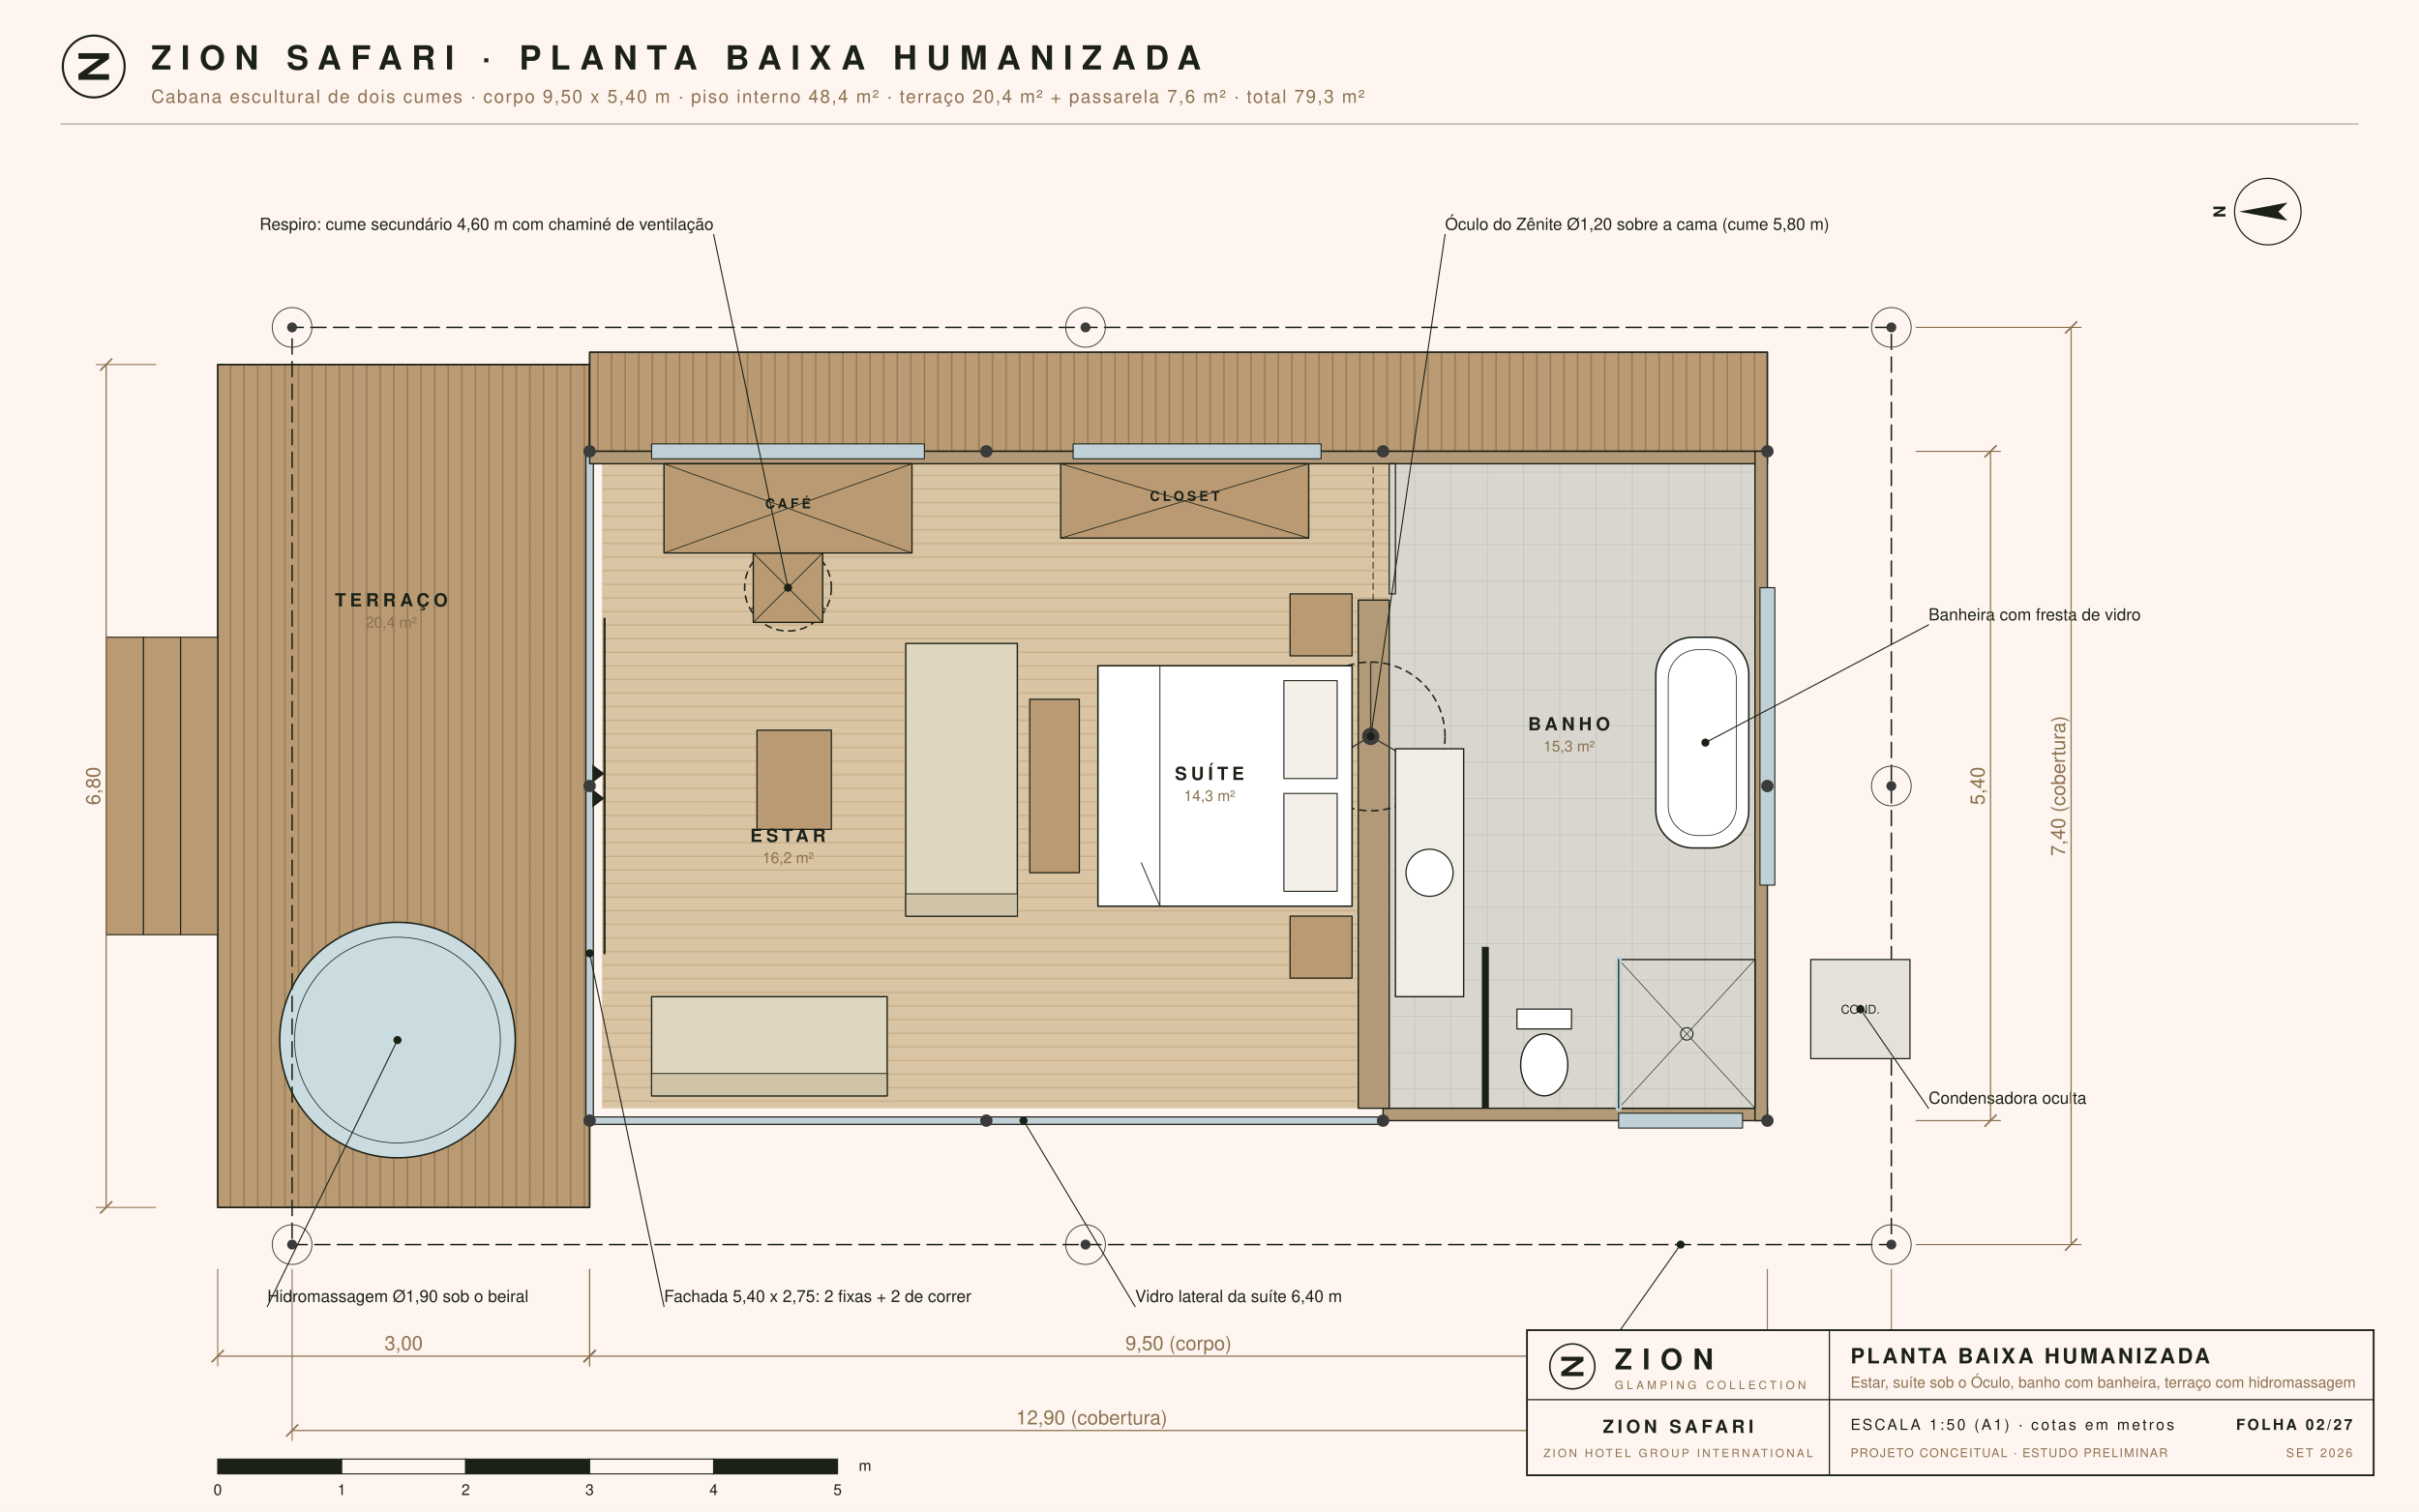
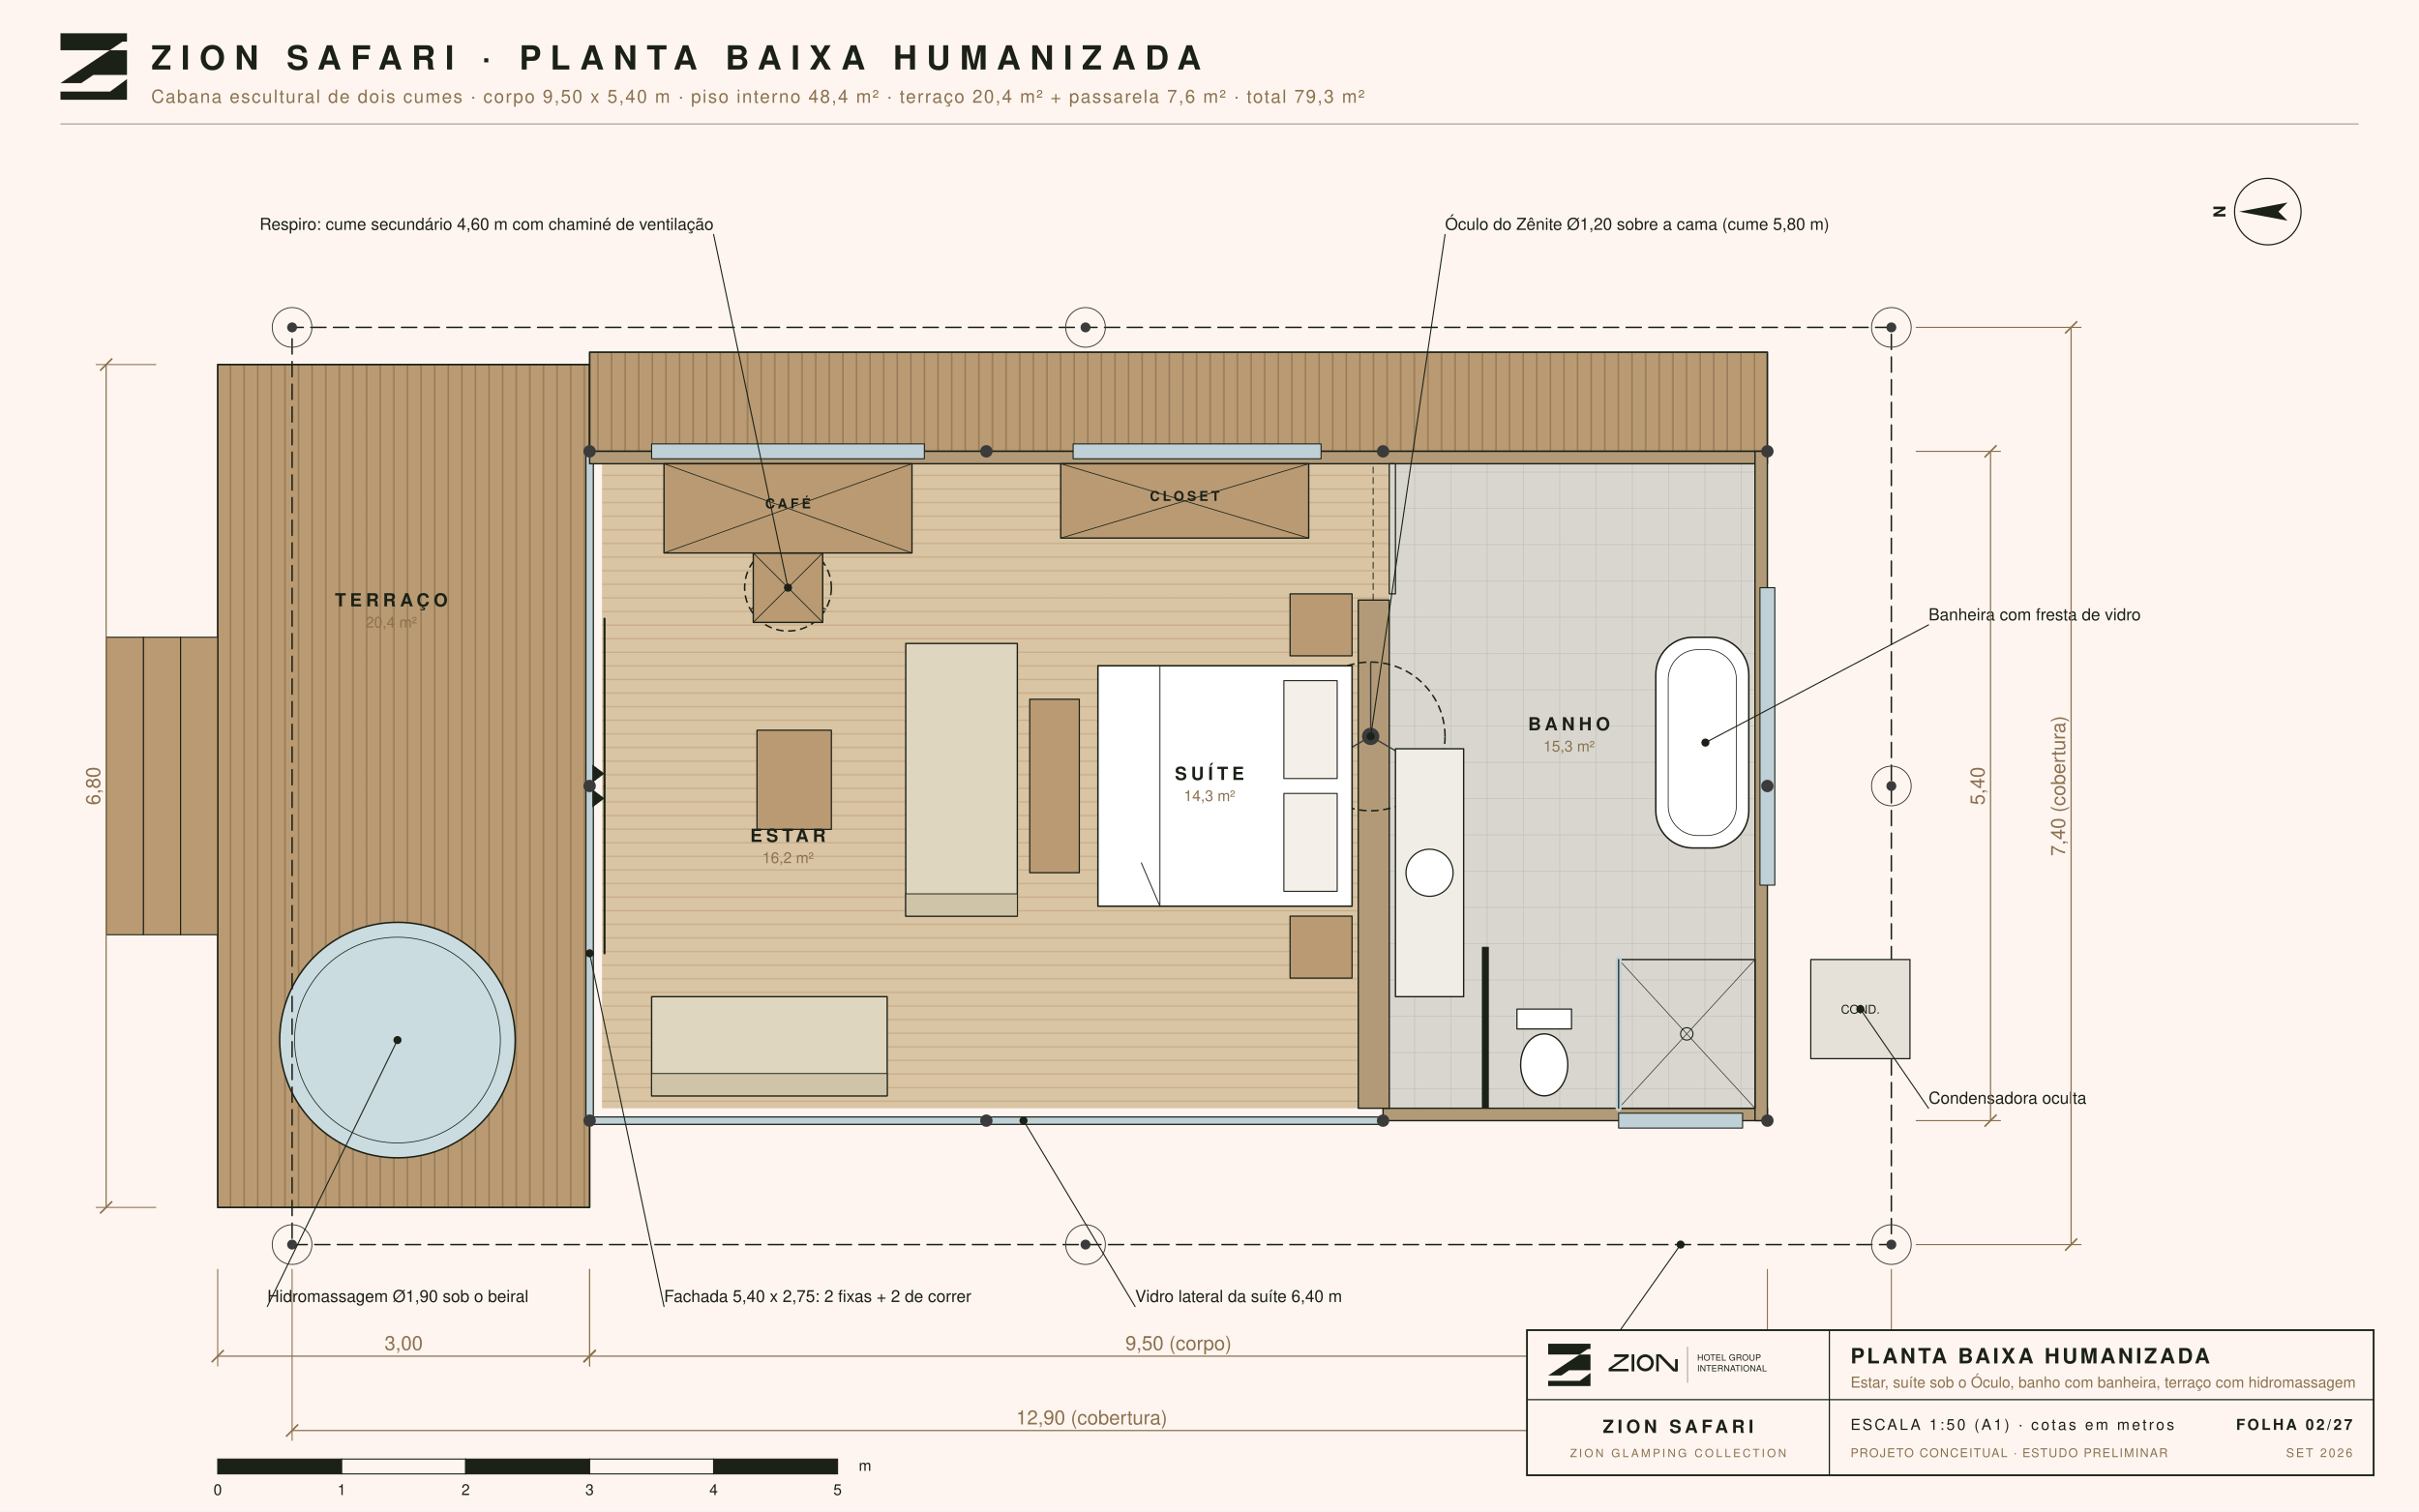
<svg xmlns="http://www.w3.org/2000/svg" viewBox="0 0 1600 1000" width="1600" height="1000" font-family="'DM Sans','Aventa',Helvetica,Arial,sans-serif">
  <defs>
    <pattern id="deck" width="9" height="60" patternUnits="userSpaceOnUse">
      <rect width="9" height="60" fill="#B99A73" />
      <line x1="8.5" y1="0" x2="8.5" y2="60" stroke="#8B714E" stroke-width="0.9" opacity="0.8" />
    </pattern>
    <pattern id="wood" width="60" height="9" patternUnits="userSpaceOnUse">
      <rect width="60" height="9" fill="#D9C4A3" />
      <line x1="0" y1="8.5" x2="60" y2="8.5" stroke="#B99A73" stroke-width="0.6" opacity="0.7" />
    </pattern>
    <pattern id="tile" width="24" height="24" patternUnits="userSpaceOnUse">
      <rect width="24" height="24" fill="#D8D6CF" />
      <path d="M0 0H24V24" fill="none" stroke="#B9B7AE" stroke-width="0.6" />
    </pattern>
  </defs>
  <rect width="1600" height="1000" fill="#FEF5F0" />
  <g transform="translate(40.00,22.00) scale(0.44)">
-     <circle cx="50" cy="50" r="46.5" fill="none" stroke="#1B2117" stroke-width="3.2" />
-     <polygon points="27,30 73,30 73,38.5 41,61.5 73,61.5 73,70 27,70 27,61.5 59,38.5 27,38.5" fill="#1B2117" />
+     <polygon points="0,0 100,0 100,12.5 93.4,12.5 74.1,25.5 0,25.5" fill="#1B2117" />
+     <polygon points="74.1,25.5 100,25.5 100,62.7 49.4,62.7 31.2,75 0,75" fill="#1B2117" />
+     <polygon points="0,87.7 74.5,87.7 100,68.9 100,100 0,100" fill="#1B2117" />
  </g>
  <text x="100.00" y="46.00" fill="#1B2117" text-anchor="start" style="font-family:'DM Sans','Aventa',Helvetica,Arial,sans-serif;font-size:22px;font-weight:700;letter-spacing:0.28em;">ZION SAFARI · PLANTA BAIXA HUMANIZADA</text>
  <text x="100.00" y="68.00" fill="#8B714E" text-anchor="start" style="font-family:'DM Sans','Aventa',Helvetica,Arial,sans-serif;font-size:12px;font-weight:400;letter-spacing:0.08em;">Cabana escultural de dois cumes · corpo 9,50 x 5,40 m · piso interno 48,4 m² · terraço 20,4 m² + passarela 7,6 m² · total 79,3 m²</text>
  <line x1="40" y1="82" x2="1560" y2="82" stroke="#1B2117" stroke-width="0.6" opacity="0.5" />
  <polygon points="144.00,798.80 390.00,798.80 390.00,241.20 144.00,241.20" fill="url(#deck)" stroke="#1B2117" stroke-width="1.1" opacity="1.0" stroke-linejoin="round" stroke-linecap="round" />
  <polygon points="390.00,298.60 1169.00,298.60 1169.00,233.00 390.00,233.00" fill="url(#deck)" stroke="#1B2117" stroke-width="1.1" opacity="1.0" stroke-linejoin="round" stroke-linecap="round" />
  <polygon points="119.40,618.40 144.00,618.40 144.00,421.60 119.40,421.60" fill="#B99A73" stroke="#1B2117" stroke-width="0.7" opacity="1.0" stroke-linejoin="round" stroke-linecap="round" />
  <polygon points="94.80,618.40 119.40,618.40 119.40,421.60 94.80,421.60" fill="#B99A73" stroke="#1B2117" stroke-width="0.7" opacity="1.0" stroke-linejoin="round" stroke-linecap="round" />
  <polygon points="70.20,618.40 94.80,618.40 94.80,421.60 70.20,421.60" fill="#B99A73" stroke="#1B2117" stroke-width="0.7" opacity="1.0" stroke-linejoin="round" stroke-linecap="round" />
  <circle cx="262.90" cy="688.10" r="77.90" fill="#CBDCE0" stroke="#1B2117" stroke-width="1.0" opacity="1.0" />
  <circle cx="262.90" cy="688.10" r="68.06" fill="none" stroke="#1B2117" stroke-width="0.5" opacity="1.0" />
  <polygon points="193.20,823.40 1251.00,823.40 1251.00,216.60 193.20,216.60" fill="none" stroke="#1B2117" stroke-width="1.0" stroke-dasharray="10 5" opacity="1.0" stroke-linejoin="round" stroke-linecap="round" />
  <polygon points="398.20,733.20 1160.80,733.20 1160.80,306.80 398.20,306.80" fill="url(#wood)" stroke="none" stroke-width="1.0" opacity="1.0" stroke-linejoin="round" stroke-linecap="round" />
  <polygon points="918.90,733.20 1160.80,733.20 1160.80,306.80 918.90,306.80" fill="url(#tile)" stroke="none" stroke-width="1.0" opacity="1.0" stroke-linejoin="round" stroke-linecap="round" />
  <polygon points="387.54,741.40 392.46,741.40 392.46,298.60 387.54,298.60" fill="#BFD0D6" stroke="#1B2117" stroke-width="0.8" opacity="1.0" stroke-linejoin="round" stroke-linecap="round" />
  <polygon points="390.00,743.86 914.80,743.86 914.80,738.94 390.00,738.94" fill="#BFD0D6" stroke="#1B2117" stroke-width="0.8" opacity="1.0" stroke-linejoin="round" stroke-linecap="round" />
  <polygon points="914.80,741.40 1169.00,741.40 1169.00,733.20 914.80,733.20" fill="#B29A78" stroke="#1B2117" stroke-width="0.9" opacity="1.0" stroke-linejoin="round" stroke-linecap="round" />
  <polygon points="390.00,298.60 1169.00,298.60 1169.00,306.80 390.00,306.80" fill="#B29A78" stroke="#1B2117" stroke-width="0.9" opacity="1.0" stroke-linejoin="round" stroke-linecap="round" />
  <polygon points="1169.00,741.40 1160.80,741.40 1160.80,298.60 1169.00,298.60" fill="#B29A78" stroke="#1B2117" stroke-width="0.9" opacity="1.0" stroke-linejoin="round" stroke-linecap="round" />
  <polygon points="1070.60,746.32 1152.60,746.32 1152.60,736.48 1070.60,736.48" fill="#BFD0D6" stroke="#1B2117" stroke-width="0.7" opacity="1.0" stroke-linejoin="round" stroke-linecap="round" />
  <polygon points="431.00,303.52 611.40,303.52 611.40,293.68 431.00,293.68" fill="#BFD0D6" stroke="#1B2117" stroke-width="0.7" opacity="1.0" stroke-linejoin="round" stroke-linecap="round" />
  <polygon points="709.80,303.52 873.80,303.52 873.80,293.68 709.80,293.68" fill="#BFD0D6" stroke="#1B2117" stroke-width="0.7" opacity="1.0" stroke-linejoin="round" stroke-linecap="round" />
  <polygon points="1164.08,585.60 1173.92,585.60 1173.92,388.80 1164.08,388.80" fill="#BFD0D6" stroke="#1B2117" stroke-width="0.7" opacity="1.0" stroke-linejoin="round" stroke-linecap="round" />
  <line x1="399.84" y1="630.70" x2="399.84" y2="520.00" stroke="#1B2117" stroke-width="1.4" opacity="1.0" stroke-linecap="round" />
  <line x1="399.84" y1="520.00" x2="399.84" y2="409.30" stroke="#1B2117" stroke-width="1.4" opacity="1.0" stroke-linecap="round" />
  <path d="M399.8,528.2 l-8,-6 l0,12 z" fill="#1B2117" />
  <path d="M399.8,511.8 l-8,6 l0,-12 z" fill="#1B2117" />
  <polygon points="898.40,733.20 918.90,733.20 918.90,397.00 898.40,397.00" fill="#B29A78" stroke="#1B2117" stroke-width="0.9" opacity="1.0" stroke-linejoin="round" stroke-linecap="round" />
  <polygon points="918.90,392.90 923.00,392.90 923.00,306.80 918.90,306.80" fill="none" stroke="#1B2117" stroke-width="0.8" opacity="1.0" stroke-linejoin="round" stroke-linecap="round" />
  <line x1="908.24" y1="397.00" x2="908.24" y2="306.80" stroke="#1B2117" stroke-width="0.6" stroke-dasharray="4 3" opacity="1.0" stroke-linecap="round" />
  <polygon points="980.40,733.20 984.50,733.20 984.50,626.60 980.40,626.60" fill="#1B2117" stroke="#1B2117" stroke-width="0.4" opacity="1.0" stroke-linejoin="round" stroke-linecap="round" />
  <circle cx="390.00" cy="741.40" r="4.10" fill="#3A3B3A" stroke="none" stroke-width="1.0" opacity="1.0" />
  <circle cx="390.00" cy="298.60" r="4.10" fill="#3A3B3A" stroke="none" stroke-width="1.0" opacity="1.0" />
  <circle cx="1169.00" cy="741.40" r="4.10" fill="#3A3B3A" stroke="none" stroke-width="1.0" opacity="1.0" />
  <circle cx="1169.00" cy="298.60" r="4.10" fill="#3A3B3A" stroke="none" stroke-width="1.0" opacity="1.0" />
  <circle cx="652.40" cy="741.40" r="4.10" fill="#3A3B3A" stroke="none" stroke-width="1.0" opacity="1.0" />
  <circle cx="652.40" cy="298.60" r="4.10" fill="#3A3B3A" stroke="none" stroke-width="1.0" opacity="1.0" />
  <circle cx="914.80" cy="741.40" r="4.10" fill="#3A3B3A" stroke="none" stroke-width="1.0" opacity="1.0" />
  <circle cx="914.80" cy="298.60" r="4.10" fill="#3A3B3A" stroke="none" stroke-width="1.0" opacity="1.0" />
  <circle cx="1169.00" cy="520.00" r="4.10" fill="#3A3B3A" stroke="none" stroke-width="1.0" opacity="1.0" />
  <circle cx="390.00" cy="520.00" r="4.10" fill="#3A3B3A" stroke="none" stroke-width="1.0" opacity="1.0" />
  <circle cx="193.20" cy="823.40" r="3.28" fill="#3A3B3A" stroke="none" stroke-width="1.0" opacity="1.0" />
  <circle cx="193.20" cy="823.40" r="13.12" fill="none" stroke="#3A3B3A" stroke-width="0.6" opacity="1.0" />
  <circle cx="193.20" cy="216.60" r="3.28" fill="#3A3B3A" stroke="none" stroke-width="1.0" opacity="1.0" />
  <circle cx="193.20" cy="216.60" r="13.12" fill="none" stroke="#3A3B3A" stroke-width="0.6" opacity="1.0" />
  <circle cx="1251.00" cy="823.40" r="3.28" fill="#3A3B3A" stroke="none" stroke-width="1.0" opacity="1.0" />
  <circle cx="1251.00" cy="823.40" r="13.12" fill="none" stroke="#3A3B3A" stroke-width="0.6" opacity="1.0" />
  <circle cx="1251.00" cy="216.60" r="3.28" fill="#3A3B3A" stroke="none" stroke-width="1.0" opacity="1.0" />
  <circle cx="1251.00" cy="216.60" r="13.12" fill="none" stroke="#3A3B3A" stroke-width="0.6" opacity="1.0" />
  <circle cx="718.00" cy="823.40" r="3.28" fill="#3A3B3A" stroke="none" stroke-width="1.0" opacity="1.0" />
  <circle cx="718.00" cy="823.40" r="13.12" fill="none" stroke="#3A3B3A" stroke-width="0.6" opacity="1.0" />
  <circle cx="718.00" cy="216.60" r="3.28" fill="#3A3B3A" stroke="none" stroke-width="1.0" opacity="1.0" />
  <circle cx="718.00" cy="216.60" r="13.12" fill="none" stroke="#3A3B3A" stroke-width="0.6" opacity="1.0" />
  <circle cx="1251.00" cy="520.00" r="3.28" fill="#3A3B3A" stroke="none" stroke-width="1.0" opacity="1.0" />
  <circle cx="1251.00" cy="520.00" r="13.12" fill="none" stroke="#3A3B3A" stroke-width="0.6" opacity="1.0" />
  <circle cx="906.60" cy="487.20" r="49.20" fill="none" stroke="#1B2117" stroke-width="1.0" stroke-dasharray="5 3" opacity="1.0" />
  <circle cx="906.60" cy="487.20" r="5.74" fill="#3A3B3A" stroke="none" stroke-width="1.0" opacity="1.0" />
  <line x1="906.60" y1="487.20" x2="906.60" y2="438.00" stroke="#3A3B3A" stroke-width="0.9" opacity="1.0" stroke-linecap="round" />
  <line x1="906.60" y1="487.20" x2="863.99" y2="511.80" stroke="#3A3B3A" stroke-width="0.9" opacity="1.0" stroke-linecap="round" />
  <line x1="906.60" y1="487.20" x2="949.21" y2="511.80" stroke="#3A3B3A" stroke-width="0.9" opacity="1.0" stroke-linecap="round" />
  <circle cx="521.20" cy="388.80" r="28.70" fill="none" stroke="#1B2117" stroke-width="1.0" stroke-dasharray="5 3" opacity="1.0" />
  <circle cx="521.20" cy="388.80" r="5.74" fill="#3A3B3A" stroke="none" stroke-width="1.0" opacity="1.0" />
  <line x1="521.20" y1="388.80" x2="521.20" y2="360.10" stroke="#3A3B3A" stroke-width="0.9" opacity="1.0" stroke-linecap="round" />
  <line x1="521.20" y1="388.80" x2="496.35" y2="403.15" stroke="#3A3B3A" stroke-width="0.9" opacity="1.0" stroke-linecap="round" />
  <line x1="521.20" y1="388.80" x2="546.05" y2="403.15" stroke="#3A3B3A" stroke-width="0.9" opacity="1.0" stroke-linecap="round" />
  <polygon points="726.20,599.54 894.30,599.54 894.30,440.46 726.20,440.46" fill="#FFFFFF" stroke="#1B2117" stroke-width="1.0" opacity="1.0" stroke-linejoin="round" stroke-linecap="round" />
  <polygon points="849.20,589.70 884.46,589.70 884.46,524.92 849.20,524.92" fill="#F4EFE8" stroke="#1B2117" stroke-width="0.7" opacity="1.0" stroke-linejoin="round" stroke-linecap="round" />
  <polygon points="849.20,515.08 884.46,515.08 884.46,450.30 849.20,450.30" fill="#F4EFE8" stroke="#1B2117" stroke-width="0.7" opacity="1.0" stroke-linejoin="round" stroke-linecap="round" />
  <line x1="767.20" y1="599.54" x2="767.20" y2="440.46" stroke="#1B2117" stroke-width="0.6" opacity="1.0" stroke-linecap="round" />
  <line x1="767.20" y1="599.54" x2="754.90" y2="570.84" stroke="#1B2117" stroke-width="0.6" opacity="1.0" stroke-linecap="round" />
  <polygon points="853.30,433.90 894.30,433.90 894.30,392.90 853.30,392.90" fill="#B99A73" stroke="#1B2117" stroke-width="0.8" opacity="1.0" stroke-linejoin="round" stroke-linecap="round" />
  <polygon points="853.30,647.10 894.30,647.10 894.30,606.10 853.30,606.10" fill="#B99A73" stroke="#1B2117" stroke-width="0.8" opacity="1.0" stroke-linejoin="round" stroke-linecap="round" />
  <polygon points="681.10,577.40 713.90,577.40 713.90,462.60 681.10,462.60" fill="#B99A73" stroke="#1B2117" stroke-width="0.8" opacity="1.0" stroke-linejoin="round" stroke-linecap="round" />
  <polygon points="701.60,356.00 865.60,356.00 865.60,306.80 701.60,306.80" fill="#B99A73" stroke="#1B2117" stroke-width="0.9" opacity="1.0" stroke-linejoin="round" stroke-linecap="round" />
  <line x1="701.60" y1="356.00" x2="865.60" y2="306.80" stroke="#1B2117" stroke-width="0.5" opacity="1.0" stroke-linecap="round" />
  <line x1="701.60" y1="306.80" x2="865.60" y2="356.00" stroke="#1B2117" stroke-width="0.5" opacity="1.0" stroke-linecap="round" />
  <polygon points="599.10,606.10 672.90,606.10 672.90,425.70 599.10,425.70" fill="#DED6BF" stroke="#1B2117" stroke-width="0.9" opacity="1.0" stroke-linejoin="round" stroke-linecap="round" />
  <polygon points="599.10,606.10 672.90,606.10 672.90,591.34 599.10,591.34" fill="#CFC3A8" stroke="#1B2117" stroke-width="0.6" opacity="1.0" stroke-linejoin="round" stroke-linecap="round" />
  <polygon points="500.70,548.70 549.90,548.70 549.90,483.10 500.70,483.10" fill="#B99A73" stroke="#1B2117" stroke-width="0.8" opacity="1.0" stroke-linejoin="round" stroke-linecap="round" />
  <polygon points="431.00,725.00 586.80,725.00 586.80,659.40 431.00,659.40" fill="#DED6BF" stroke="#1B2117" stroke-width="0.9" opacity="1.0" stroke-linejoin="round" stroke-linecap="round" />
  <polygon points="431.00,725.00 586.80,725.00 586.80,710.24 431.00,710.24" fill="#CFC3A8" stroke="#1B2117" stroke-width="0.6" opacity="1.0" stroke-linejoin="round" stroke-linecap="round" />
  <polygon points="498.24,411.76 544.16,411.76 544.16,365.84 498.24,365.84" fill="#B99A73" stroke="#1B2117" stroke-width="0.9" opacity="1.0" stroke-linejoin="round" stroke-linecap="round" />
  <line x1="498.24" y1="411.76" x2="544.16" y2="365.84" stroke="#1B2117" stroke-width="0.5" opacity="1.0" stroke-linecap="round" />
  <line x1="498.24" y1="365.84" x2="544.16" y2="411.76" stroke="#1B2117" stroke-width="0.5" opacity="1.0" stroke-linecap="round" />
  <polygon points="439.20,365.84 603.20,365.84 603.20,306.80 439.20,306.80" fill="#B99A73" stroke="#1B2117" stroke-width="0.9" opacity="1.0" stroke-linejoin="round" stroke-linecap="round" />
  <line x1="439.20" y1="365.84" x2="603.20" y2="306.80" stroke="#1B2117" stroke-width="0.5" opacity="1.0" stroke-linecap="round" />
  <line x1="439.20" y1="306.80" x2="603.20" y2="365.84" stroke="#1B2117" stroke-width="0.5" opacity="1.0" stroke-linecap="round" />
  <polygon points="923.00,659.40 968.10,659.40 968.10,495.40 923.00,495.40" fill="#EFEDE6" stroke="#1B2117" stroke-width="0.9" opacity="1.0" stroke-linejoin="round" stroke-linecap="round" />
  <circle cx="945.55" cy="577.40" r="15.58" fill="#FFFFFF" stroke="#1B2117" stroke-width="0.8" opacity="1.0" />
  <ellipse cx="1021.4" cy="704.5" rx="15.6" ry="20.5" fill="#FFFFFF" stroke="#1B2117" stroke-width="0.9" />
  <polygon points="1003.36,680.72 1039.44,680.72 1039.44,667.60 1003.36,667.60" fill="#FFFFFF" stroke="#1B2117" stroke-width="0.8" opacity="1.0" stroke-linejoin="round" stroke-linecap="round" />
  <polygon points="1070.60,733.20 1160.80,733.20 1160.80,634.80 1070.60,634.80" fill="url(#tile)" stroke="#1B2117" stroke-width="0.9" opacity="1.0" stroke-linejoin="round" stroke-linecap="round" />
  <line x1="1070.60" y1="733.20" x2="1160.80" y2="634.80" stroke="#1B2117" stroke-width="0.4" opacity="1.0" stroke-linecap="round" />
  <line x1="1070.60" y1="634.80" x2="1160.80" y2="733.20" stroke="#1B2117" stroke-width="0.4" opacity="1.0" stroke-linecap="round" />
  <circle cx="1115.70" cy="684.00" r="4.10" fill="none" stroke="#1B2117" stroke-width="0.7" opacity="1.0" />
  <rect x="1095.2" y="421.6" width="61.5" height="139.4" rx="24.6" fill="#FFFFFF" stroke="#1B2117" stroke-width="1.0" />
  <rect x="1103.4" y="429.8" width="45.1" height="123.0" rx="19.68" fill="none" stroke="#1B2117" stroke-width="0.5" />
  <polygon points="1197.70,700.40 1263.30,700.40 1263.30,634.80 1197.70,634.80" fill="#E5E1D8" stroke="#1B2117" stroke-width="0.8" opacity="1.0" stroke-linejoin="round" stroke-linecap="round" />
  <text x="1230.50" y="670.60" fill="#1B2117" text-anchor="middle" style="font-family:'DM Sans','Aventa',Helvetica,Arial,sans-serif;font-size:8px;font-weight:400;letter-spacing:0em;">COND.</text>
  <line x1="1070.60" y1="733.20" x2="1070.60" y2="634.80" stroke="#BFD0D6" stroke-width="4" opacity="1.0" stroke-linecap="round" />
  <line x1="1070.60" y1="733.20" x2="1070.60" y2="634.80" stroke="#1B2117" stroke-width="0.8" opacity="1.0" stroke-linecap="round" />
  <text x="521.20" y="557.00" fill="#1B2117" text-anchor="middle" style="font-family:'DM Sans','Aventa',Helvetica,Arial,sans-serif;font-size:12px;font-weight:700;letter-spacing:0.22em;">ESTAR</text>
  <text x="521.20" y="571.00" fill="#8B714E" text-anchor="middle" style="font-family:'DM Sans','Aventa',Helvetica,Arial,sans-serif;font-size:10px;font-weight:400;letter-spacing:0em;">16,2 m²</text>
  <text x="800.00" y="516.00" fill="#1B2117" text-anchor="middle" style="font-family:'DM Sans','Aventa',Helvetica,Arial,sans-serif;font-size:12px;font-weight:700;letter-spacing:0.22em;">SUÍTE</text>
  <text x="800.00" y="530.00" fill="#8B714E" text-anchor="middle" style="font-family:'DM Sans','Aventa',Helvetica,Arial,sans-serif;font-size:10px;font-weight:400;letter-spacing:0em;">14,3 m²</text>
  <text x="1037.80" y="483.20" fill="#1B2117" text-anchor="middle" style="font-family:'DM Sans','Aventa',Helvetica,Arial,sans-serif;font-size:12px;font-weight:700;letter-spacing:0.22em;">BANHO</text>
  <text x="1037.80" y="497.20" fill="#8B714E" text-anchor="middle" style="font-family:'DM Sans','Aventa',Helvetica,Arial,sans-serif;font-size:10px;font-weight:400;letter-spacing:0em;">15,3 m²</text>
  <text x="258.80" y="401.20" fill="#1B2117" text-anchor="middle" style="font-family:'DM Sans','Aventa',Helvetica,Arial,sans-serif;font-size:12px;font-weight:700;letter-spacing:0.22em;">TERRAÇO</text>
  <text x="258.80" y="415.20" fill="#8B714E" text-anchor="middle" style="font-family:'DM Sans','Aventa',Helvetica,Arial,sans-serif;font-size:10px;font-weight:400;letter-spacing:0em;">20,4 m²</text>
  <text x="783.60" y="331.40" fill="#1B2117" text-anchor="middle" style="font-family:'DM Sans','Aventa',Helvetica,Arial,sans-serif;font-size:9px;font-weight:700;letter-spacing:0.22em;">CLOSET</text>
  <text x="521.20" y="336.32" fill="#1B2117" text-anchor="middle" style="font-family:'DM Sans','Aventa',Helvetica,Arial,sans-serif;font-size:9px;font-weight:700;letter-spacing:0.22em;">CAFÉ</text>
  <line x1="906.60" y1="487.20" x2="955.80" y2="155.10" stroke="#1B2117" stroke-width="0.7" opacity="1.0" stroke-linecap="round" />
  <circle cx="906.60" cy="487.20" r="2.2" fill="#1B2117" stroke="#1B2117" stroke-width="1.0" />
  <text x="955.80" y="152.10" fill="#1B2117" text-anchor="start" style="font-family:'DM Sans','Aventa',Helvetica,Arial,sans-serif;font-size:11px;font-weight:400;letter-spacing:0em;">Óculo do Zênite Ø1,20 sobre a cama (cume 5,80 m)</text>
  <line x1="521.20" y1="388.80" x2="472.00" y2="155.10" stroke="#1B2117" stroke-width="0.7" opacity="1.0" stroke-linecap="round" />
  <circle cx="521.20" cy="388.80" r="2.2" fill="#1B2117" stroke="#1B2117" stroke-width="1.0" />
  <text x="472.00" y="152.10" fill="#1B2117" text-anchor="end" style="font-family:'DM Sans','Aventa',Helvetica,Arial,sans-serif;font-size:11px;font-weight:400;letter-spacing:0em;">Respiro: cume secundário 4,60 m com chaminé de ventilação</text>
  <line x1="262.90" y1="688.10" x2="176.80" y2="864.40" stroke="#1B2117" stroke-width="0.7" opacity="1.0" stroke-linecap="round" />
  <circle cx="262.90" cy="688.10" r="2.2" fill="#1B2117" stroke="#1B2117" stroke-width="1.0" />
  <text x="176.80" y="861.40" fill="#1B2117" text-anchor="start" style="font-family:'DM Sans','Aventa',Helvetica,Arial,sans-serif;font-size:11px;font-weight:400;letter-spacing:0em;">Hidromassagem Ø1,90 sob o beiral</text>
  <line x1="390.00" y1="630.70" x2="439.20" y2="864.40" stroke="#1B2117" stroke-width="0.7" opacity="1.0" stroke-linecap="round" />
  <circle cx="390.00" cy="630.70" r="2.2" fill="#1B2117" stroke="#1B2117" stroke-width="1.0" />
  <text x="439.20" y="861.40" fill="#1B2117" text-anchor="start" style="font-family:'DM Sans','Aventa',Helvetica,Arial,sans-serif;font-size:11px;font-weight:400;letter-spacing:0em;">Fachada 5,40 x 2,75: 2 fixas + 2 de correr</text>
  <line x1="677.00" y1="741.40" x2="750.80" y2="864.40" stroke="#1B2117" stroke-width="0.7" opacity="1.0" stroke-linecap="round" />
  <circle cx="677.00" cy="741.40" r="2.2" fill="#1B2117" stroke="#1B2117" stroke-width="1.0" />
  <text x="750.80" y="861.40" fill="#1B2117" text-anchor="start" style="font-family:'DM Sans','Aventa',Helvetica,Arial,sans-serif;font-size:11px;font-weight:400;letter-spacing:0em;">Vidro lateral da suíte 6,40 m</text>
  <line x1="1111.60" y1="823.40" x2="1062.40" y2="893.10" stroke="#1B2117" stroke-width="0.7" opacity="1.0" stroke-linecap="round" />
  <circle cx="1111.60" cy="823.40" r="2.2" fill="#1B2117" stroke="#1B2117" stroke-width="1.0" />
  <text x="1062.40" y="890.10" fill="#1B2117" text-anchor="start" style="font-family:'DM Sans','Aventa',Helvetica,Arial,sans-serif;font-size:11px;font-weight:400;letter-spacing:0em;">Postes externos Ø76 inclinados 8°</text>
  <line x1="1128.00" y1="491.30" x2="1275.60" y2="413.40" stroke="#1B2117" stroke-width="0.7" opacity="1.0" stroke-linecap="round" />
  <circle cx="1128.00" cy="491.30" r="2.2" fill="#1B2117" stroke="#1B2117" stroke-width="1.0" />
  <text x="1275.60" y="410.40" fill="#1B2117" text-anchor="start" style="font-family:'DM Sans','Aventa',Helvetica,Arial,sans-serif;font-size:11px;font-weight:400;letter-spacing:0em;">Banheira com fresta de vidro</text>
  <line x1="1230.50" y1="667.60" x2="1275.60" y2="733.20" stroke="#1B2117" stroke-width="0.7" opacity="1.0" stroke-linecap="round" />
  <circle cx="1230.50" cy="667.60" r="2.2" fill="#1B2117" stroke="#1B2117" stroke-width="1.0" />
  <text x="1275.60" y="730.20" fill="#1B2117" text-anchor="start" style="font-family:'DM Sans','Aventa',Helvetica,Arial,sans-serif;font-size:11px;font-weight:400;letter-spacing:0em;">Condensadora oculta</text>
  <line x1="521.20" y1="388.80" x2="521.20" y2="388.80" stroke="#1B2117" stroke-width="0.7" opacity="1.0" stroke-linecap="round" />
  <text x="521.20" y="385.80" fill="#1B2117" text-anchor="start" style="font-family:'DM Sans','Aventa',Helvetica,Arial,sans-serif;font-size:8px;font-weight:400;letter-spacing:0em;" />
  <line x1="390.00" y1="839.80" x2="390.00" y2="903.76" stroke="#8B714E" stroke-width="0.7" opacity="1.0" stroke-linecap="round" />
  <line x1="1169.00" y1="839.80" x2="1169.00" y2="903.76" stroke="#8B714E" stroke-width="0.7" opacity="1.0" stroke-linecap="round" />
  <line x1="390.00" y1="897.20" x2="1169.00" y2="897.20" stroke="#8B714E" stroke-width="0.8" opacity="1.0" stroke-linecap="round" />
  <line x1="386.0" y1="901.2" x2="394.0" y2="893.2" stroke="#8B714E" stroke-width="1.1" />
  <line x1="1165.0" y1="901.2" x2="1173.0" y2="893.2" stroke="#8B714E" stroke-width="1.1" />
  <text x="779.50" y="893.20" fill="#8B714E" text-anchor="middle" style="font-family:'DM Sans','Aventa',Helvetica,Arial,sans-serif;font-size:13px;font-weight:400;letter-spacing:0em;">9,50 (corpo)</text>
  <line x1="144.00" y1="839.80" x2="144.00" y2="903.76" stroke="#8B714E" stroke-width="0.7" opacity="1.0" stroke-linecap="round" />
  <line x1="390.00" y1="839.80" x2="390.00" y2="903.76" stroke="#8B714E" stroke-width="0.7" opacity="1.0" stroke-linecap="round" />
  <line x1="144.00" y1="897.20" x2="390.00" y2="897.20" stroke="#8B714E" stroke-width="0.8" opacity="1.0" stroke-linecap="round" />
  <line x1="140.0" y1="901.2" x2="148.0" y2="893.2" stroke="#8B714E" stroke-width="1.1" />
  <line x1="386.0" y1="901.2" x2="394.0" y2="893.2" stroke="#8B714E" stroke-width="1.1" />
  <text x="267.00" y="893.20" fill="#8B714E" text-anchor="middle" style="font-family:'DM Sans','Aventa',Helvetica,Arial,sans-serif;font-size:13px;font-weight:400;letter-spacing:0em;">3,00</text>
  <line x1="193.20" y1="839.80" x2="193.20" y2="952.96" stroke="#8B714E" stroke-width="0.7" opacity="1.0" stroke-linecap="round" />
  <line x1="1251.00" y1="839.80" x2="1251.00" y2="952.96" stroke="#8B714E" stroke-width="0.7" opacity="1.0" stroke-linecap="round" />
  <line x1="193.20" y1="946.40" x2="1251.00" y2="946.40" stroke="#8B714E" stroke-width="0.8" opacity="1.0" stroke-linecap="round" />
  <line x1="189.2" y1="950.4" x2="197.2" y2="942.4" stroke="#8B714E" stroke-width="1.1" />
  <line x1="1247.0" y1="950.4" x2="1255.0" y2="942.4" stroke="#8B714E" stroke-width="1.1" />
  <text x="722.10" y="942.40" fill="#8B714E" text-anchor="middle" style="font-family:'DM Sans','Aventa',Helvetica,Arial,sans-serif;font-size:13px;font-weight:400;letter-spacing:0em;">12,90 (cobertura)</text>
  <line x1="1267.40" y1="741.40" x2="1323.16" y2="741.40" stroke="#8B714E" stroke-width="0.7" opacity="1.0" stroke-linecap="round" />
  <line x1="1267.40" y1="298.60" x2="1323.16" y2="298.60" stroke="#8B714E" stroke-width="0.7" opacity="1.0" stroke-linecap="round" />
  <line x1="1316.60" y1="741.40" x2="1316.60" y2="298.60" stroke="#8B714E" stroke-width="0.8" opacity="1.0" stroke-linecap="round" />
  <line x1="1312.6" y1="745.4" x2="1320.6" y2="737.4" stroke="#8B714E" stroke-width="1.1" />
  <line x1="1312.6" y1="302.6" x2="1320.6" y2="294.6" stroke="#8B714E" stroke-width="1.1" />
  <text x="1316.60" y="516.00" fill="#8B714E" text-anchor="middle" style="font-family:'DM Sans','Aventa',Helvetica,Arial,sans-serif;font-size:13px;font-weight:400;letter-spacing:0em;" transform="rotate(-90 1316.60 520.00)">5,40</text>
  <line x1="1267.40" y1="823.40" x2="1376.46" y2="823.40" stroke="#8B714E" stroke-width="0.7" opacity="1.0" stroke-linecap="round" />
  <line x1="1267.40" y1="216.60" x2="1376.46" y2="216.60" stroke="#8B714E" stroke-width="0.7" opacity="1.0" stroke-linecap="round" />
  <line x1="1369.90" y1="823.40" x2="1369.90" y2="216.60" stroke="#8B714E" stroke-width="0.8" opacity="1.0" stroke-linecap="round" />
  <line x1="1365.9" y1="827.4" x2="1373.9" y2="819.4" stroke="#8B714E" stroke-width="1.1" />
  <line x1="1365.9" y1="220.6" x2="1373.9" y2="212.6" stroke="#8B714E" stroke-width="1.1" />
  <text x="1369.90" y="516.00" fill="#8B714E" text-anchor="middle" style="font-family:'DM Sans','Aventa',Helvetica,Arial,sans-serif;font-size:13px;font-weight:400;letter-spacing:0em;" transform="rotate(-90 1369.90 520.00)">7,40 (cobertura)</text>
  <line x1="103.00" y1="798.80" x2="63.64" y2="798.80" stroke="#8B714E" stroke-width="0.7" opacity="1.0" stroke-linecap="round" />
  <line x1="103.00" y1="241.20" x2="63.64" y2="241.20" stroke="#8B714E" stroke-width="0.7" opacity="1.0" stroke-linecap="round" />
  <line x1="70.20" y1="798.80" x2="70.20" y2="241.20" stroke="#8B714E" stroke-width="0.8" opacity="1.0" stroke-linecap="round" />
  <line x1="66.2" y1="802.8" x2="74.2" y2="794.8" stroke="#8B714E" stroke-width="1.1" />
  <line x1="66.2" y1="245.2" x2="74.2" y2="237.2" stroke="#8B714E" stroke-width="1.1" />
  <text x="70.20" y="516.00" fill="#8B714E" text-anchor="middle" style="font-family:'DM Sans','Aventa',Helvetica,Arial,sans-serif;font-size:13px;font-weight:400;letter-spacing:0em;" transform="rotate(-90 70.20 520.00)">6,80</text>
  <g transform="translate(1500,140) rotate(-90)">
    <circle r="22" fill="none" stroke="#1B2117" stroke-width="0.8" />
    <polygon points="0,-19 -6,13 0,7 6,13" fill="#1B2117" />
    <text y="-28" text-anchor="middle" style="font-family:'DM Sans','Aventa',Helvetica,Arial,sans-serif;font-size:11px;font-weight:600" fill="#1B2117">N</text>
  </g>
  <rect x="144.0" y="965.3" width="82.0" height="9.8" fill="#1B2117" stroke="#1B2117" stroke-width="0.7" />
  <rect x="226.0" y="965.3" width="82.0" height="9.8" fill="#FEF5F0" stroke="#1B2117" stroke-width="0.7" />
  <rect x="308.0" y="965.3" width="82.0" height="9.8" fill="#1B2117" stroke="#1B2117" stroke-width="0.7" />
  <rect x="390.0" y="965.3" width="82.0" height="9.8" fill="#FEF5F0" stroke="#1B2117" stroke-width="0.7" />
  <rect x="472.0" y="965.3" width="82.0" height="9.8" fill="#1B2117" stroke="#1B2117" stroke-width="0.7" />
  <text x="144.00" y="989.10" fill="#1B2117" text-anchor="middle" style="font-family:'DM Sans','Aventa',Helvetica,Arial,sans-serif;font-size:10px;font-weight:400;letter-spacing:0em;">0</text>
  <text x="226.00" y="989.10" fill="#1B2117" text-anchor="middle" style="font-family:'DM Sans','Aventa',Helvetica,Arial,sans-serif;font-size:10px;font-weight:400;letter-spacing:0em;">1</text>
  <text x="308.00" y="989.10" fill="#1B2117" text-anchor="middle" style="font-family:'DM Sans','Aventa',Helvetica,Arial,sans-serif;font-size:10px;font-weight:400;letter-spacing:0em;">2</text>
  <text x="390.00" y="989.10" fill="#1B2117" text-anchor="middle" style="font-family:'DM Sans','Aventa',Helvetica,Arial,sans-serif;font-size:10px;font-weight:400;letter-spacing:0em;">3</text>
  <text x="472.00" y="989.10" fill="#1B2117" text-anchor="middle" style="font-family:'DM Sans','Aventa',Helvetica,Arial,sans-serif;font-size:10px;font-weight:400;letter-spacing:0em;">4</text>
  <text x="554.00" y="989.10" fill="#1B2117" text-anchor="middle" style="font-family:'DM Sans','Aventa',Helvetica,Arial,sans-serif;font-size:10px;font-weight:400;letter-spacing:0em;">5</text>
  <text x="568.00" y="973.10" fill="#1B2117" text-anchor="start" style="font-family:'DM Sans','Aventa',Helvetica,Arial,sans-serif;font-size:10px;font-weight:400;letter-spacing:0em;">m</text>
  <rect x="1010" y="880" width="560" height="96" fill="#FEF5F0" stroke="#1B2117" stroke-width="1.2" />
  <line x1="1210" y1="880" x2="1210" y2="976" stroke="#1B2117" stroke-width="0.8" />
  <line x1="1010" y1="926" x2="1570" y2="926" stroke="#1B2117" stroke-width="0.8" />
-   <g transform="translate(1024.00,888.00) scale(0.32)">
-     <circle cx="50" cy="50" r="46.5" fill="none" stroke="#1B2117" stroke-width="3.2" />
-     <polygon points="27,30 73,30 73,38.5 41,61.5 73,61.5 73,70 27,70 27,61.5 59,38.5 27,38.5" fill="#1B2117" />
-   </g>
-   <text x="1068.00" y="906.00" fill="#1B2117" text-anchor="start" style="font-family:'DM Sans','Aventa',Helvetica,Arial,sans-serif;font-size:19px;font-weight:800;letter-spacing:0.35em;">ZION</text>
-   <text x="1068.00" y="919.00" fill="#8B714E" text-anchor="start" style="font-family:'DM Sans','Aventa',Helvetica,Arial,sans-serif;font-size:7.5px;font-weight:400;letter-spacing:0.28em;">GLAMPING COLLECTION</text>
+   <g transform="translate(1024.00,889.00) scale(0.28)">
+     <polygon points="0,0 100,0 100,12.5 93.4,12.5 74.1,25.5 0,25.5" fill="#1B2117" />
+     <polygon points="74.1,25.5 100,25.5 100,62.7 49.4,62.7 31.2,75 0,75" fill="#1B2117" />
+     <polygon points="0,87.7 74.5,87.7 100,68.9 100,100 0,100" fill="#1B2117" />
+   </g>
+   <g transform="translate(1064.00,891.00) scale(0.1188) translate(-104,-439)">
+     <polygon points="135,481 216,481 216,496 122,562 215,562 215,576 104,576 104,559 194,496 135,496" fill="#1B2117" />
+     <rect x="232" y="481" width="15" height="95" fill="#1B2117" />
+     <circle cx="308" cy="528.5" r="39.75" fill="none" stroke="#1B2117" stroke-width="15.5" />
+     <polygon points="369,481 383,481 383,576 369,576" fill="#1B2117" />
+     <polygon points="373,481 394,481 486,576 463,576" fill="#1B2117" />
+     <polygon points="474,508 489,508 489,576 474,576" fill="#1B2117" />
+     <rect x="542" y="439" width="2.2" height="201" fill="#1B2117" />
+     <text x="597" y="516" fill="#1B2117" style="font-family:'DM Sans','Aventa',Helvetica,Arial,sans-serif;font-weight:300;font-size:48px;letter-spacing:0.02em" textLength="339" lengthAdjust="spacingAndGlyphs">HOTEL GROUP</text>
+     <text x="597" y="576" fill="#1B2117" style="font-family:'DM Sans','Aventa',Helvetica,Arial,sans-serif;font-weight:300;font-size:48px;letter-spacing:0.02em" textLength="378" lengthAdjust="spacingAndGlyphs">INTERNATIONAL</text>
+   </g>
  <text x="1110.00" y="948.00" fill="#1B2117" text-anchor="middle" style="font-family:'DM Sans','Aventa',Helvetica,Arial,sans-serif;font-size:12px;font-weight:700;letter-spacing:0.2em;">ZION SAFARI</text>
-   <text x="1110.00" y="964.00" fill="#8B714E" text-anchor="middle" style="font-family:'DM Sans','Aventa',Helvetica,Arial,sans-serif;font-size:7.5px;font-weight:400;letter-spacing:0.2em;">ZION HOTEL GROUP INTERNATIONAL</text>
+   <text x="1110.00" y="964.00" fill="#8B714E" text-anchor="middle" style="font-family:'DM Sans','Aventa',Helvetica,Arial,sans-serif;font-size:7.5px;font-weight:400;letter-spacing:0.2em;">ZION GLAMPING COLLECTION</text>
  <text x="1224.00" y="902.00" fill="#1B2117" text-anchor="start" style="font-family:'DM Sans','Aventa',Helvetica,Arial,sans-serif;font-size:14px;font-weight:700;letter-spacing:0.12em;">PLANTA BAIXA HUMANIZADA</text>
  <text x="1224.00" y="918.00" fill="#8B714E" text-anchor="start" style="font-family:'DM Sans','Aventa',Helvetica,Arial,sans-serif;font-size:10px;font-weight:400;letter-spacing:0em;">Estar, suíte sob o Óculo, banho com banheira, terraço com hidromassagem</text>
  <text x="1224.00" y="946.00" fill="#1B2117" text-anchor="start" style="font-family:'DM Sans','Aventa',Helvetica,Arial,sans-serif;font-size:10px;font-weight:400;letter-spacing:0.15em;">ESCALA 1:50 (A1) · cotas em metros</text>
  <text x="1224.00" y="964.00" fill="#8B714E" text-anchor="start" style="font-family:'DM Sans','Aventa',Helvetica,Arial,sans-serif;font-size:8px;font-weight:400;letter-spacing:0.1em;">PROJETO CONCEITUAL · ESTUDO PRELIMINAR</text>
  <text x="1556.00" y="946.00" fill="#1B2117" text-anchor="end" style="font-family:'DM Sans','Aventa',Helvetica,Arial,sans-serif;font-size:10px;font-weight:600;letter-spacing:0.15em;">FOLHA 02/27</text>
  <text x="1556.00" y="964.00" fill="#8B714E" text-anchor="end" style="font-family:'DM Sans','Aventa',Helvetica,Arial,sans-serif;font-size:8px;font-weight:400;letter-spacing:0.15em;">SET 2026</text>
</svg>
